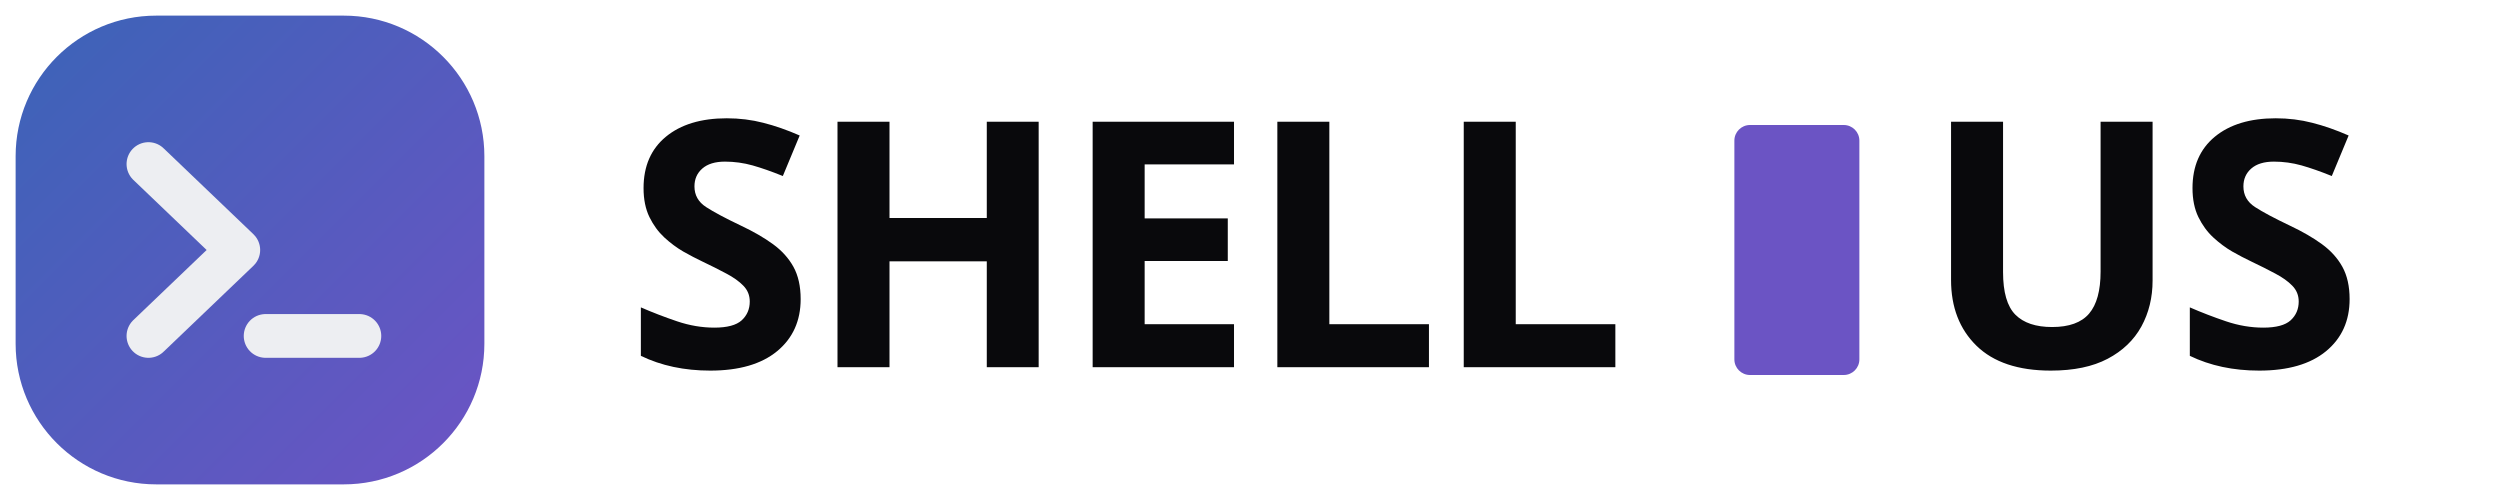
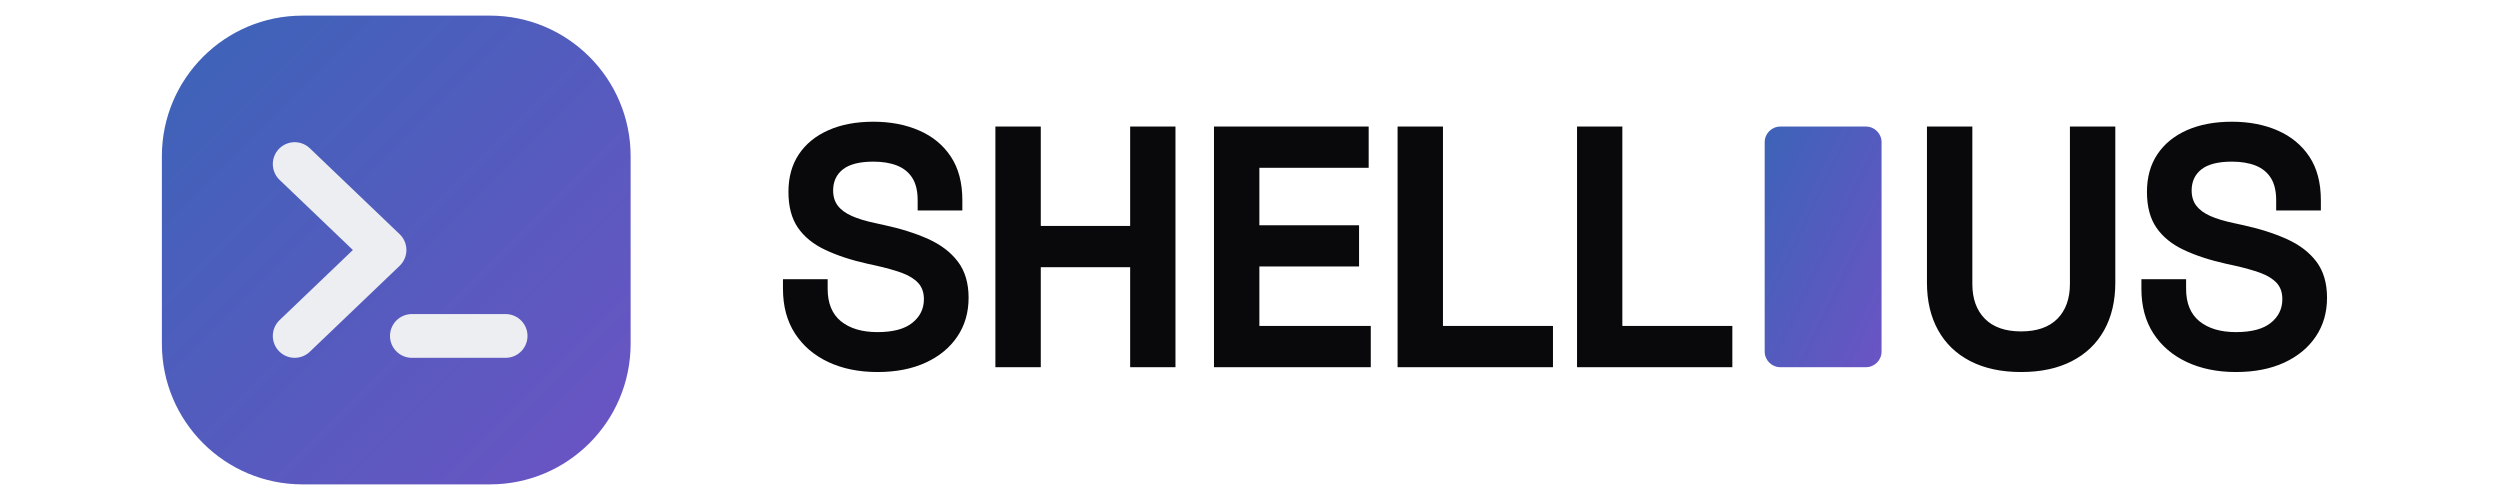
<svg xmlns="http://www.w3.org/2000/svg" width="640" height="128" viewBox="0 0 320 64" fill="none">
  <defs>
    <linearGradient id="g" x1="4" y1="4" x2="60" y2="60" gradientUnits="userSpaceOnUse">
      <stop stop-color="#3D63B8" />
      <stop offset="1" stop-color="#6B54C4" />
    </linearGradient>
+     <linearGradient id="gb" x1="0" y1="0" x2="1" y2="1">
+       <stop stop-color="#3D63B8" />
+       <stop offset="1" stop-color="#6B54C4" />
+     </linearGradient>
  </defs>
-   <rect x="2" y="2" width="60" height="60" rx="18" fill="url(#g)" />
-   <path d="M19 21 L30.5 32 L19 43" fill="none" stroke="#EDEEF2" stroke-width="5.6" stroke-linecap="round" stroke-linejoin="round" />
-   <path d="M34 43 H46" stroke="#EDEEF2" stroke-width="5.6" stroke-linecap="round" />
-   <text x="80" y="47" font-family="Space Grotesk, sans-serif" font-size="44" font-weight="700" letter-spacing="-1" fill="#09090C">SHELL</text>
-   <rect x="222" y="16" width="16" height="32" rx="2" fill="url(#g)" />
-   <text x="246" y="47" font-family="Space Grotesk, sans-serif" font-size="44" font-weight="700" letter-spacing="-1" fill="#09090C">US</text>
+   <g transform="translate(18.72 0)">
+     <rect x="2" y="2" width="60" height="60" rx="18" fill="url(#g)" />
+     <path d="M19 21 L30.5 32 L19 43" fill="none" stroke="#EDEEF2" stroke-width="5.6" stroke-linecap="round" stroke-linejoin="round" />
+     <path d="M34 43 H46" stroke="#EDEEF2" stroke-width="5.6" stroke-linecap="round" />
+     <path d="M93.6 47.62Q90.03 47.62 87.3 46.34Q84.58 45.06 83.04 42.69Q81.5 40.31 81.5 36.97V35.74H87.22V36.97Q87.22 39.74 88.93 41.13Q90.65 42.51 93.6 42.51Q96.59 42.51 98.06 41.32Q99.54 40.14 99.54 38.29Q99.54 37.01 98.81 36.22Q98.08 35.43 96.7 34.92Q95.31 34.42 93.33 33.98L92.32 33.76Q89.15 33.05 86.89 31.97Q84.62 30.9 83.41 29.14Q82.2 27.38 82.2 24.56Q82.2 21.74 83.54 19.74Q84.88 17.74 87.33 16.66Q89.77 15.58 93.07 15.58Q96.37 15.58 98.94 16.71Q101.52 17.83 102.99 20.05Q104.46 22.27 104.46 25.62V26.94H98.74V25.62Q98.74 23.86 98.06 22.78Q97.38 21.7 96.1 21.19Q94.83 20.69 93.07 20.69Q90.43 20.69 89.17 21.68Q87.92 22.67 87.92 24.38Q87.92 25.53 88.51 26.32Q89.11 27.11 90.3 27.64Q91.48 28.17 93.33 28.56L94.34 28.78Q97.64 29.49 100.09 30.59Q102.53 31.69 103.89 33.49Q105.26 35.3 105.26 38.11Q105.26 40.93 103.83 43.06Q102.4 45.2 99.78 46.41Q97.16 47.62 93.6 47.62Z M108.69 47V16.2H114.5V28.92H125.94V16.2H131.74V47H125.94V34.2H114.5V47Z M136.67 47V16.2H156.47V21.48H142.48V28.83H155.24V34.11H142.48V41.72H156.74V47Z M160.17 47V16.2H165.98V41.72H180.06V47Z M183.14 47V16.2H188.94V41.72H203.02V47Z" fill="#09090C" />
+     <rect x="207.16" y="16.20" width="14.96" height="30.80" rx="2" fill="url(#gb)" />
+     <path d="M239.98 47.62Q236.2 47.62 233.49 46.23Q230.79 44.84 229.36 42.27Q227.93 39.7 227.93 36.18V16.2H233.74V36.35Q233.74 39.17 235.34 40.8Q236.95 42.42 239.98 42.42Q243.02 42.42 244.63 40.8Q246.23 39.17 246.23 36.35V16.2H252.04V36.18Q252.04 39.7 250.61 42.27Q249.18 44.84 246.47 46.23Q243.77 47.62 239.98 47.62Z M267.48 47.62Q263.92 47.62 261.19 46.34Q258.46 45.06 256.92 42.69Q255.38 40.31 255.38 36.97V35.74H261.1V36.97Q261.1 39.74 262.82 41.13Q264.54 42.51 267.48 42.51Q270.48 42.51 271.95 41.32Q273.42 40.14 273.42 38.29Q273.42 37.01 272.7 36.22Q271.97 35.43 270.59 34.92Q269.2 34.42 267.22 33.98L266.21 33.76Q263.04 33.05 260.77 31.97Q258.51 30.9 257.3 29.14Q256.09 27.38 256.09 24.56Q256.09 21.74 257.43 19.74Q258.77 17.74 261.21 16.66Q263.66 15.58 266.96 15.58Q270.26 15.58 272.83 16.71Q275.4 17.83 276.88 20.05Q278.35 22.27 278.35 25.62V26.94H272.63V25.62Q272.63 23.86 271.95 22.78Q271.27 21.7 269.99 21.19Q268.72 20.69 266.96 20.69Q264.32 20.69 263.06 21.68Q261.81 22.67 261.81 24.38Q261.81 25.53 262.4 26.32Q263 27.11 264.18 27.64Q265.37 28.17 267.22 28.56L268.23 28.78Q271.53 29.49 273.97 30.59Q276.42 31.69 277.78 33.49Q279.14 35.3 279.14 38.11Q279.14 40.93 277.71 43.06Q276.28 45.2 273.67 46.41Q271.05 47.62 267.48 47.62Z" fill="#09090C" />
+   </g>
</svg>
